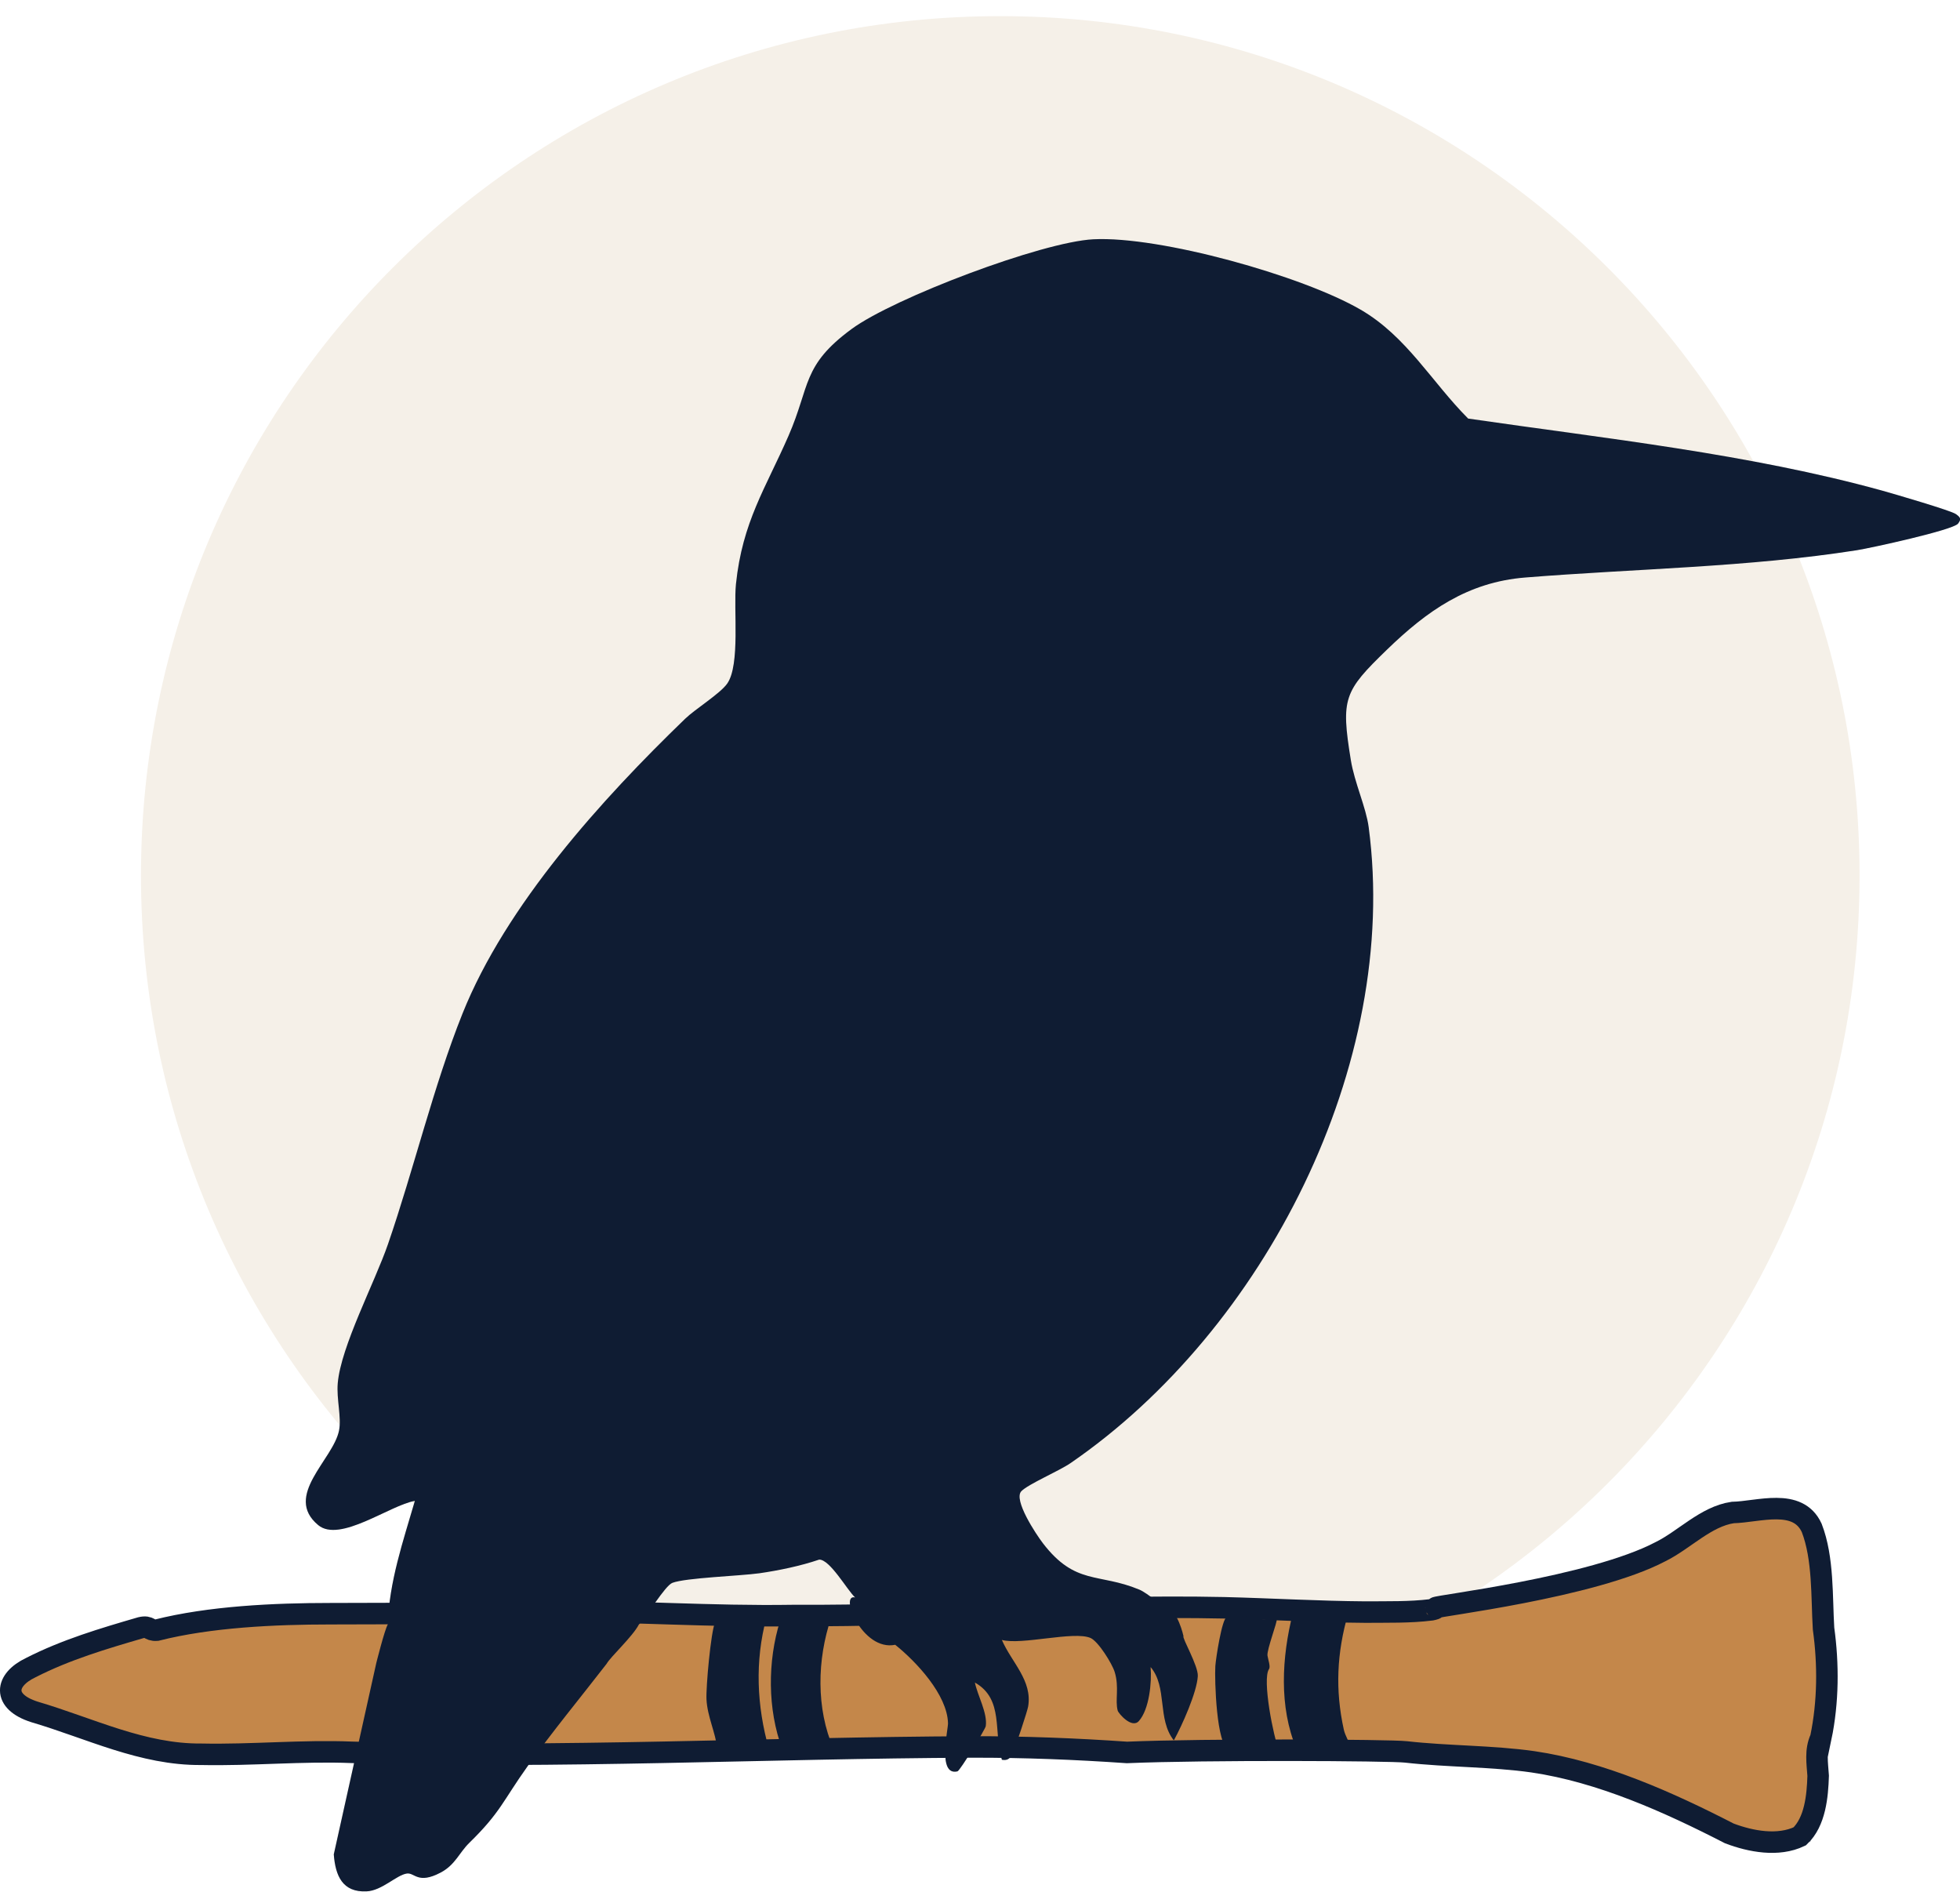
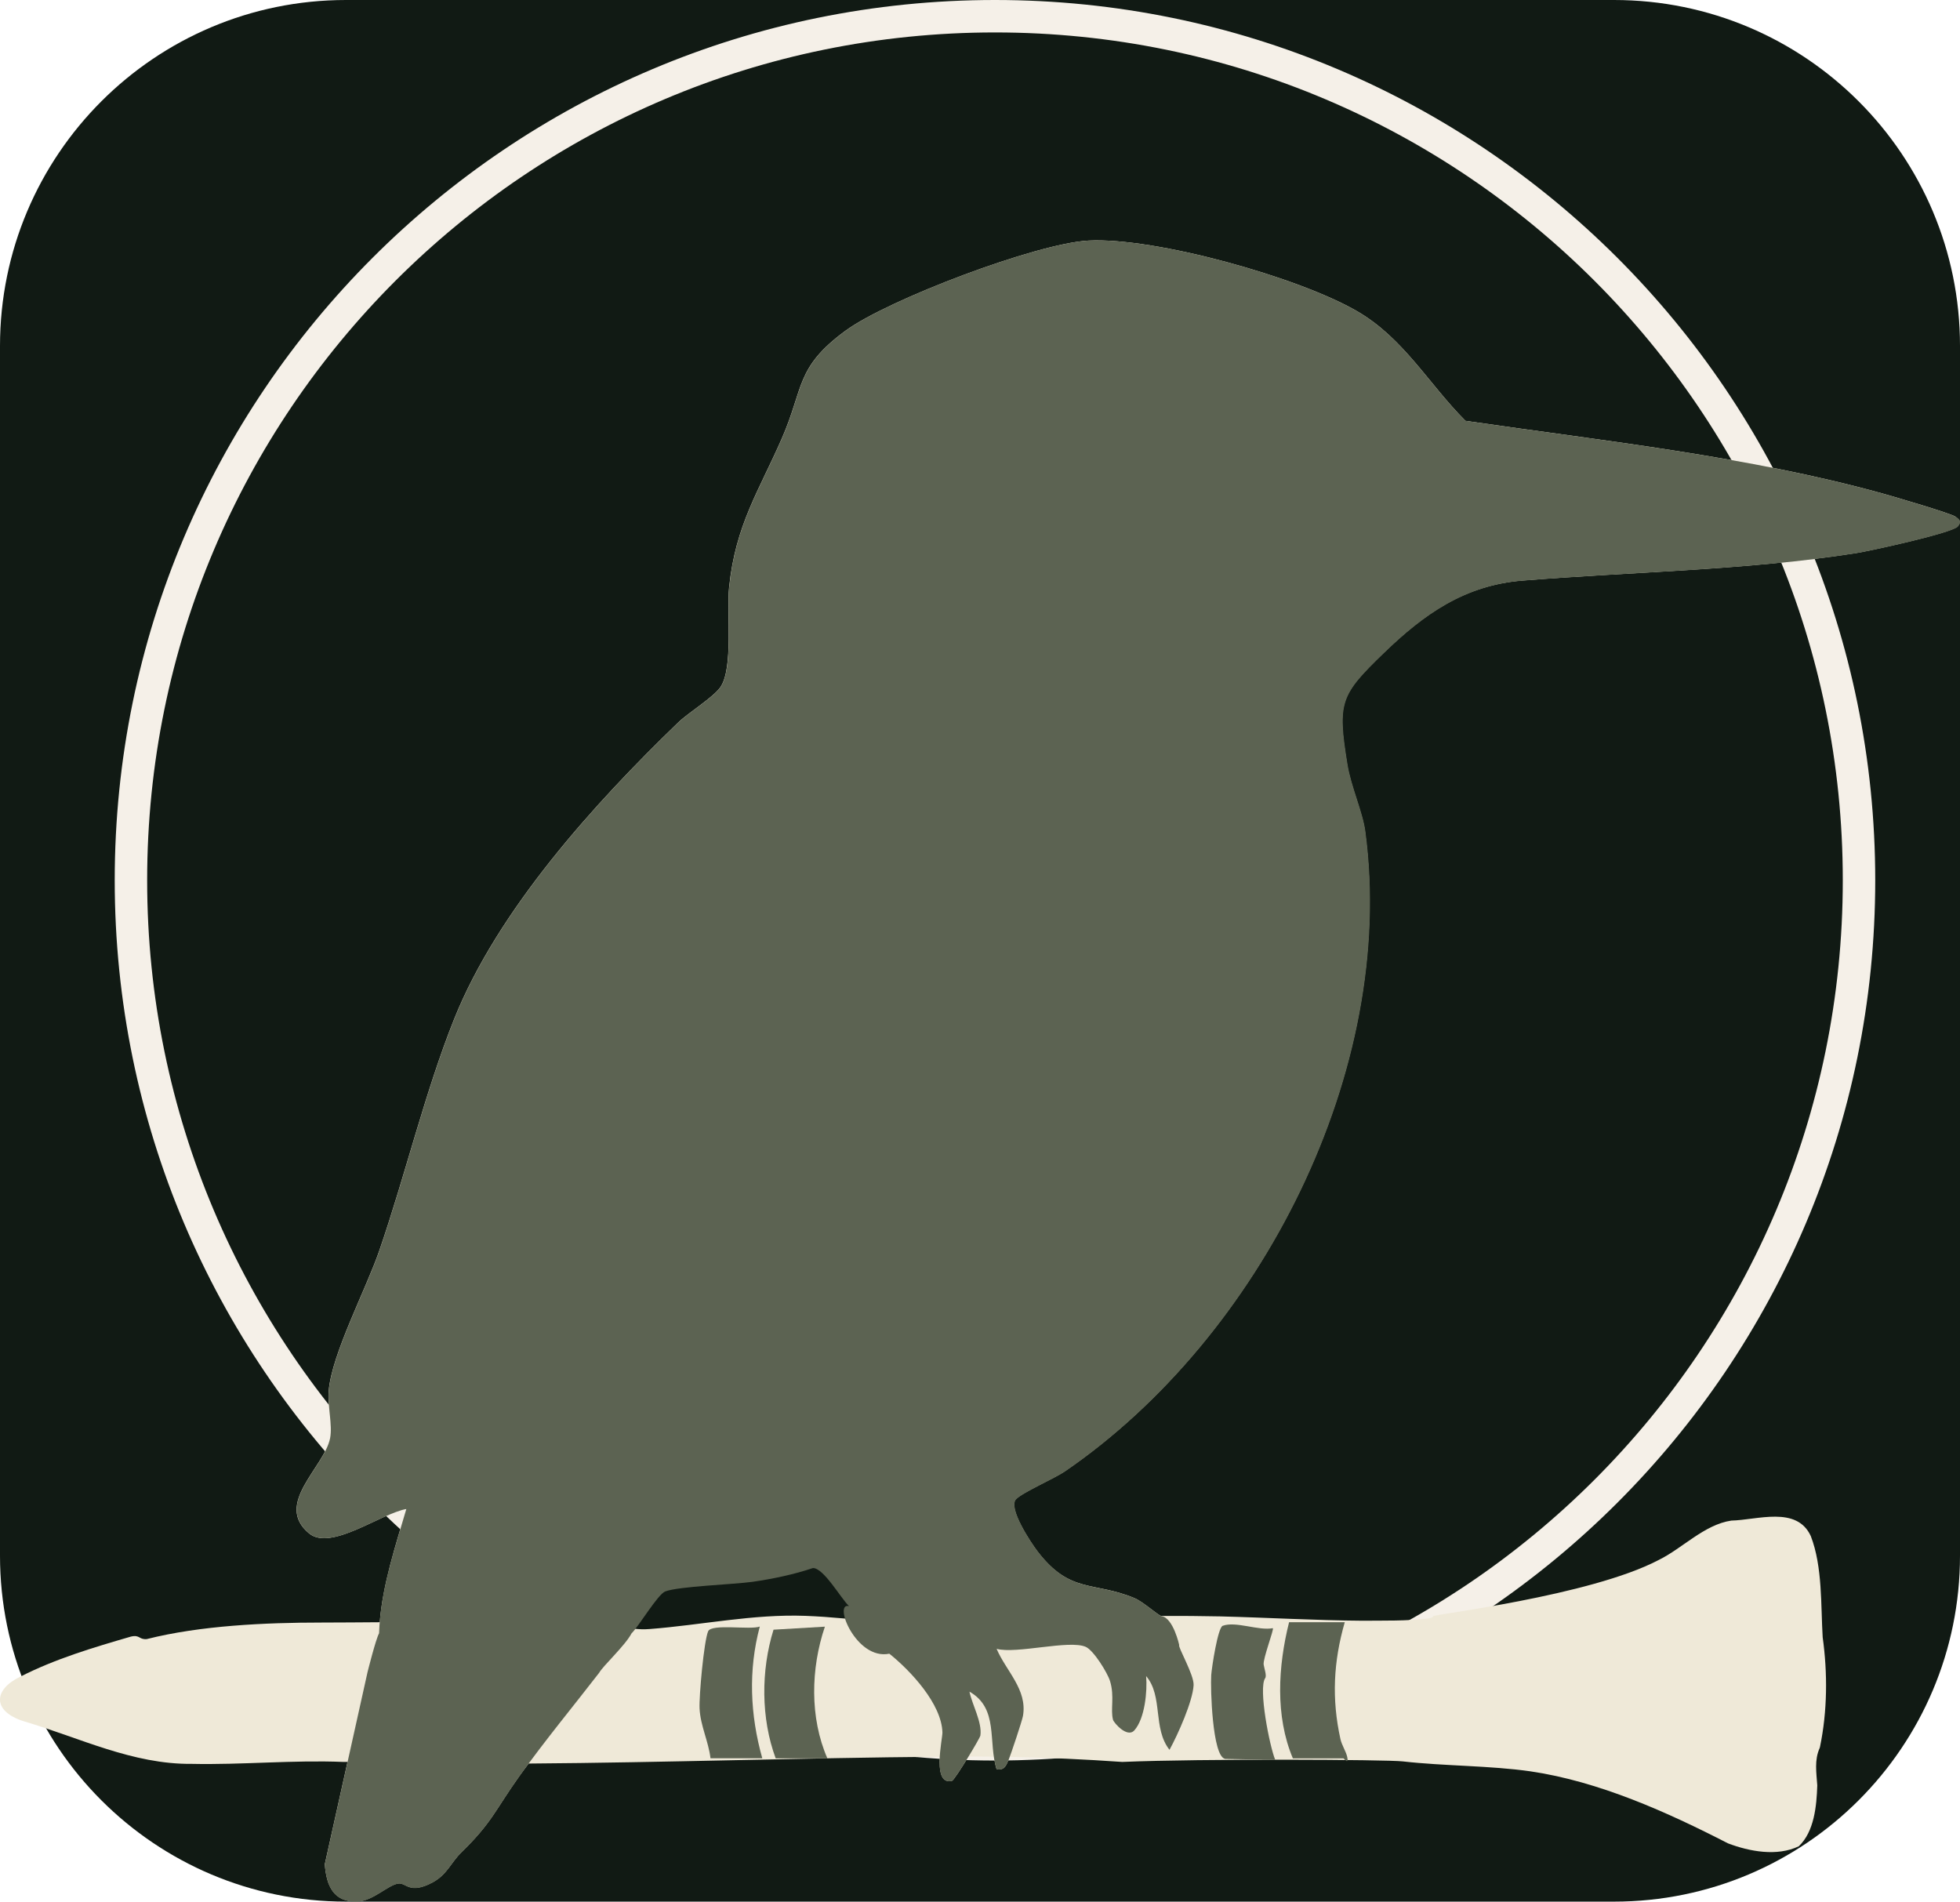
- <svg xmlns="http://www.w3.org/2000/svg" viewBox="0 0 182.27 175.87">
+ <svg xmlns="http://www.w3.org/2000/svg" viewBox="0 0 181.27 175.87">
+   <rect width="181.27" height="175.87" rx="32" fill="#111a14" />
  <defs>
    <style>
-       .cls-1 { fill: #0f1c33; }
-       .cls-2 { fill: #c4874a; stroke: #0f1c33; stroke-width: 2px; stroke-miterlimit: 10; }
-       .cls-3 { fill: #f5f0e8; stroke: none; }
-       .cls-4 { fill: #efe9d8; }
+       .f1 { fill: none; }
+       .f2 { fill: none; stroke: #f5f0e8; stroke-miterlimit: 10; stroke-width: 3px; }
+       .f3 { fill: #efe9d8; }
+       .f4 { fill: #5c6352; }
    </style>
  </defs>
  <g>
-     <circle class="cls-3" cx="93.02" cy="81.41" r="79.91" />
-     <g>
-       <path class="cls-4" d="M181.88,47.8c-.42-.32-5.81-1.89-6.81-2.17-12.4-3.43-25.83-4.86-38.54-6.71-3.39-3.4-5.71-7.63-9.99-10.12-5.42-3.16-18.7-6.87-24.87-6.55-4.81.25-18.55,5.46-22.48,8.34-4.63,3.4-3.84,5.27-5.87,9.93-2.13,4.88-4.29,8-4.89,13.79-.24,2.32.41,7.5-.81,9.25-.66.94-2.98,2.37-3.91,3.27-7.75,7.48-16.67,17.32-20.71,27.42-2.7,6.75-4.53,14.48-6.93,21.44-1.24,3.59-4.37,9.49-4.67,12.92-.13,1.48.36,3.17.12,4.4-.53,2.71-5.21,6.08-1.94,8.8,2.01,1.68,6.68-1.86,8.99-2.25-1,3.45-2.15,6.87-2.45,10.47-1.8.01-3.6.03-5.38.03-5.24,0-11.23.28-16.17,1.53-.74.06-.62-.43-1.47-.23-3.47,1.01-6.98,2.05-10.23,3.71-2.42,1.15-2.68,3.16.33,4.12,5.19,1.53,10.05,3.99,15.53,3.94,4.65.1,9.39-.37,14.02-.18.13,0,.26,0,.39,0l-2.1,9.46c.15,1.98.8,3.54,3.04,3.44,1.44-.06,2.8-1.53,3.76-1.66.72-.1,1.02,1.03,3.14-.09,1.35-.71,1.73-1.85,2.65-2.75,2.93-2.86,3.15-3.94,5.43-7.13.27-.38.55-.75.83-1.12,12.68-.09,25.37-.53,38.03-.63-.07,1.24.07,2.48,1.12,2.23.13-.03.87-1.16,1.53-2.25.78,0,1.57,0,2.35.02.06.39.13.78.25,1.15.71.13.88-.32,1.11-.87.02-.06.06-.15.1-.27,3.49.07,6.97.23,10.41.47,7.28-.31,24.47-.22,25.94-.05,3.89.44,8.03.38,11.81.92,6.34.93,12.67,3.78,18.27,6.66,1.98.75,4.53,1.24,6.55.27,1.43-1.35,1.65-3.73,1.71-5.63-.08-1.18-.28-2.34.22-3.45l.03-.1c.69-3.33.71-6.83.25-10.15-.18-2.91,0-6.52-1.1-9.36-1.3-2.82-4.95-1.48-7.35-1.43-2.5.37-4.51,2.56-6.71,3.64-6.37,3.35-21.03,5.06-20.9,5.21.07.06-.03.09-.1.12-.08.03-.18.06-.32.08-2.01.25-4.06.19-6.11.21-4.37-.03-8.77-.29-13.14-.4-1.82-.04-3.63-.05-5.45-.04-.3-.07-1.69-1.33-2.47-1.65-3.8-1.58-5.94-.37-8.97-4.32-.65-.85-2.76-4.04-2-4.83.64-.66,3.49-1.87,4.57-2.61,18.03-12.38,30.66-37.04,27.72-59.14-.24-1.83-1.32-4.13-1.66-6.24-.93-5.73-.65-6.38,3.36-10.26,3.73-3.61,7.5-6.28,12.86-6.71,10.2-.82,20.73-.95,30.86-2.54,1.31-.21,8.92-1.87,9.39-2.47.35-.45.19-.6-.2-.89ZM89.66,150.42c-4.77.08-9.42-.8-14.17-.98-4.83-.18-9.62.85-14.41,1.22-8.1.63-8.03-11.97,0-12.59,4.81-.38,9.58-1.37,14.41-1.22,4.75.15,9.39,1.06,14.17.98,8.12-.14,8.1,12.46,0,12.59Z" />
-       <path class="cls-2" d="M169.33,161.58c.69-3.33.71-6.83.25-10.15-.18-2.91,0-6.52-1.1-9.36-1.3-2.82-4.95-1.48-7.35-1.43-2.5.37-4.51,2.56-6.71,3.64-6.37,3.35-21.03,5.06-20.9,5.21.07.06-.03.09-.1.12-.08.03-.18.05-.32.08-2.01.25-4.06.19-6.11.21-4.37-.03-8.77-.29-13.14-.4-13.39-.28-26.78.79-40.16.72-7.49.12-14.97-.42-22.48-.39-6.83.15-13.73.22-20.47.22-5.24,0-11.23.28-16.17,1.53-.74.06-.62-.43-1.47-.23-3.47,1.01-6.98,2.05-10.23,3.71-2.42,1.15-2.68,3.16.33,4.12,5.19,1.53,10.05,3.99,15.53,3.94,4.65.1,9.39-.37,14.02-.18,19.17.58,38.45-.42,57.64-.5,4.83-.01,9.66.18,14.41.51,7.28-.31,24.47-.22,25.94-.05,3.89.44,8.03.38,11.81.92,6.34.93,12.67,3.78,18.27,6.66,1.98.75,4.53,1.24,6.55.27,1.43-1.35,1.65-3.73,1.71-5.63-.08-1.18-.28-2.34.22-3.45l.03-.1Z" />
-       <path class="cls-1" d="M181.88,47.8c-.42-.32-5.81-1.89-6.81-2.17-12.4-3.43-25.83-4.86-38.54-6.71-3.39-3.4-5.71-7.63-9.99-10.12-5.42-3.16-18.7-6.87-24.87-6.55-4.81.25-18.55,5.46-22.47,8.34-4.63,3.4-3.84,5.27-5.87,9.93-2.13,4.88-4.29,8-4.89,13.79-.24,2.32.41,7.5-.81,9.25-.66.94-2.98,2.37-3.91,3.27-7.75,7.48-16.67,17.32-20.71,27.42-2.7,6.75-4.53,14.48-6.93,21.44-1.24,3.59-4.37,9.49-4.67,12.92-.13,1.48.36,3.17.12,4.4-.53,2.71-5.21,6.08-1.94,8.8,2.01,1.68,6.68-1.86,8.99-2.25-1.1,3.78-2.39,7.51-2.52,11.49-.31.55-1.07,3.6-1.07,3.6l-3.95,17.78c.15,1.98.8,3.54,3.04,3.44,1.44-.06,2.8-1.53,3.76-1.66.72-.1,1.02,1.03,3.14-.09,1.35-.71,1.73-1.85,2.65-2.75,2.93-2.86,3.15-3.94,5.43-7.13,2.33-3.26,4.9-6.36,7.35-9.53.37-.66,2.4-2.51,3-3.65.7-.69,2.43-3.62,3.12-3.88,1.24-.47,6.29-.64,8.09-.89,1.8-.26,3.83-.68,5.56-1.27,1-.02,2.58,2.8,3.34,3.52-1.5-.39.66,5.03,3.73,4.4,1.96,1.57,4.84,4.64,4.91,7.29.01.61-1,4.93.88,4.48.24-.06,2.59-3.93,2.63-4.2.18-1.22-.77-2.87-1.01-4.06,2.73,1.55,1.7,4.64,2.51,7.18.71.13.88-.32,1.11-.87.21-.5,1.25-3.61,1.33-4.07.42-2.43-1.56-4.14-2.44-6.2,1.83.5,6.73-.86,8.25-.18.72.32,2,2.38,2.24,3.16.44,1.43.02,2.63.28,3.59.07.26,1.31,1.71,1.97.97.97-1.09,1.21-3.61,1.09-5.02,1.59,1.87.59,4.83,2.16,6.82.77-1.4,2.15-4.48,2.23-5.98.05-.96-1.49-3.57-1.33-3.71,0,0-.55-2.51-1.63-2.67-.28-.04-1.69-1.33-2.48-1.66-3.8-1.58-5.94-.37-8.97-4.32-.65-.85-2.76-4.04-2-4.83.64-.66,3.49-1.87,4.57-2.61,18.03-12.38,30.66-37.04,27.73-59.14-.24-1.83-1.32-4.13-1.66-6.24-.93-5.73-.65-6.38,3.36-10.26,3.73-3.61,7.5-6.28,12.86-6.71,10.2-.82,20.73-.95,30.86-2.54,1.31-.21,8.92-1.87,9.39-2.47.35-.45.19-.6-.2-.89Z" />
-       <path class="cls-1" d="M66.71,162.62c-.18-1.56-.93-3.01-1.01-4.6-.06-1.13.4-6.22.79-7.15.31-.73,3.9-.11,4.78-.44-1.08,4.04-.9,8.17.23,12.18h-4.79Z" />
-       <path class="cls-1" d="M72.74,162.62c-1.37-3.69-1.37-8.14-.2-11.9l4.75-.28c-1.31,3.86-1.41,8.43.23,12.18h-4.79Z" />
-       <path class="cls-1" d="M125.25,162.62h-4.68c-1.65-3.92-1.37-8.52-.35-12.59h5.15c-1.05,3.65-1.22,7.09-.4,10.81.13.57.53,1.17.63,1.66.16.77-.32.12-.35.12Z" />
-       <path class="cls-1" d="M114.28,162.66c-1.16-.28-1.34-6.53-1.26-7.74.05-.72.61-4.39,1.06-4.56,1.21-.45,3.32.48,4.64.22.12.12-.93,2.82-.85,3.37.06.38.3,1.02.14,1.25-.65.95.41,6.31.93,7.56l-4.68-.09Z" />
-     </g>
+     <circle class="f2" cx="92.02" cy="81.41" r="79.91" />
+     <path class="f3" d="M180.88,47.8c-.42-.32-5.81-1.89-6.81-2.17-12.4-3.43-25.83-4.86-38.54-6.71-3.39-3.4-5.71-7.63-9.99-10.12-5.42-3.16-18.7-6.87-24.87-6.55-4.81.25-18.55,5.46-22.48,8.34-4.63,3.4-3.84,5.27-5.87,9.93-2.13,4.88-4.29,8-4.89,13.79-.24,2.32.41,7.5-.81,9.25-.66.94-2.98,2.37-3.91,3.27-7.75,7.48-16.67,17.32-20.71,27.42-2.7,6.75-4.53,14.48-6.93,21.44-1.24,3.59-4.37,9.49-4.67,12.92-.13,1.48.36,3.17.12,4.4-.53,2.71-5.21,6.08-1.94,8.8,2.01,1.68,6.68-1.86,8.99-2.25-1,3.45-2.15,6.87-2.45,10.47-1.8.01-3.6.03-5.38.03-5.24,0-11.23.28-16.17,1.53-.74.06-.62-.43-1.47-.23-3.47,1.01-6.98,2.05-10.23,3.71-2.42,1.15-2.68,3.16.33,4.12,5.19,1.53,10.05,3.99,15.53,3.94,4.65.1,9.39-.37,14.02-.18.13,0,.26,0,.39,0l-2.1,9.46c.15,1.98.8,3.54,3.04,3.44,1.44-.06,2.8-1.53,3.76-1.66.72-.1,1.02,1.03,3.14-.09,1.35-.71,1.73-1.85,2.65-2.75,2.93-2.86,3.15-3.94,5.43-7.13.27-.38.55-.75.83-1.12,12.68-.09,25.37-.53,38.03-.63-.07,1.24.07,2.48,1.12,2.23.13-.03.87-1.16,1.53-2.25.78,0,1.57,0,2.35.02.06.39.13.78.25,1.15.71.13.88-.32,1.11-.87.02-.06.06-.15.1-.27,3.49.07,6.97.23,10.41.47,7.28-.31,24.47-.22,25.94-.05,3.89.44,8.03.38,11.81.92,6.34.93,12.67,3.78,18.27,6.66,1.98.75,4.53,1.24,6.55.27,1.43-1.35,1.65-3.73,1.71-5.63-.08-1.18-.28-2.34.22-3.45l.03-.1c.69-3.33.71-6.83.25-10.15-.18-2.91,0-6.52-1.1-9.36-1.3-2.82-4.95-1.48-7.35-1.43-2.5.37-4.51,2.56-6.71,3.64-6.37,3.35-21.03,5.06-20.9,5.21.07.06-.03.09-.1.12-.08.03-.18.06-.32.08-2.01.25-4.06.19-6.11.21-4.37-.03-8.77-.29-13.14-.4-1.82-.04-3.63-.05-5.45-.04-.3-.07-1.69-1.33-2.47-1.65-3.8-1.58-5.94-.37-8.97-4.32-.65-.85-2.76-4.04-2-4.83.64-.66,3.49-1.87,4.57-2.61,18.03-12.38,30.66-37.04,27.72-59.14-.24-1.83-1.32-4.13-1.66-6.24-.93-5.73-.65-6.38,3.36-10.26,3.73-3.61,7.5-6.28,12.86-6.71,10.2-.82,20.73-.95,30.86-2.54,1.31-.21,8.92-1.87,9.39-2.47.35-.45.19-.6-.2-.89ZM88.66,150.42c-4.77.08-9.42-.8-14.17-.98-4.83-.18-9.62.85-14.41,1.22-8.1.63-8.03-11.97,0-12.59,4.81-.38,9.58-1.37,14.41-1.22,4.75.15,9.39,1.06,14.17.98,8.12-.14,8.1,12.46,0,12.59Z" />
+     <path class="f4" d="M180.88,47.8c-.42-.32-5.81-1.89-6.81-2.17-12.4-3.43-25.83-4.86-38.54-6.71-3.39-3.4-5.71-7.63-9.99-10.12-5.42-3.16-18.7-6.87-24.87-6.55-4.81.25-18.55,5.46-22.47,8.34-4.63,3.4-3.84,5.27-5.87,9.93-2.13,4.88-4.29,8-4.89,13.79-.24,2.32.41,7.5-.81,9.25-.66.94-2.98,2.37-3.91,3.27-7.75,7.48-16.67,17.32-20.71,27.42-2.7,6.75-4.53,14.48-6.93,21.44-1.24,3.59-4.37,9.49-4.67,12.92-.13,1.48.36,3.17.12,4.4-.53,2.71-5.21,6.08-1.94,8.8,2.01,1.68,6.68-1.86,8.99-2.25-1.1,3.78-2.39,7.51-2.52,11.49-.31.55-1.07,3.6-1.07,3.6l-3.95,17.78c.15,1.98.8,3.54,3.04,3.44,1.44-.06,2.8-1.53,3.76-1.66.72-.1,1.02,1.03,3.14-.09,1.35-.71,1.73-1.85,2.65-2.75,2.93-2.86,3.15-3.94,5.43-7.13,2.33-3.26,4.9-6.36,7.35-9.53.37-.66,2.4-2.51,3-3.65.7-.69,2.43-3.62,3.12-3.88,1.24-.47,6.29-.64,8.09-.89,1.8-.26,3.83-.68,5.56-1.27,1-.02,2.58,2.8,3.34,3.52-1.5-.39.66,5.03,3.73,4.4,1.96,1.57,4.84,4.64,4.91,7.29.01.61-1,4.93.88,4.48.24-.06,2.59-3.93,2.63-4.2.18-1.22-.77-2.87-1.01-4.06,2.73,1.55,1.7,4.64,2.51,7.18.71.13.88-.32,1.11-.87.21-.5,1.25-3.61,1.33-4.07.42-2.43-1.56-4.14-2.44-6.2,1.83.5,6.73-.86,8.25-.18.72.32,2,2.38,2.24,3.16.44,1.43.02,2.63.28,3.59.07.26,1.31,1.71,1.97.97.97-1.09,1.21-3.61,1.09-5.02,1.59,1.87.59,4.83,2.16,6.82.77-1.4,2.15-4.48,2.23-5.98.05-.96-1.49-3.57-1.33-3.71,0,0-.55-2.51-1.63-2.67-.28-.04-1.69-1.33-2.48-1.66-3.8-1.58-5.94-.37-8.97-4.32-.65-.85-2.76-4.04-2-4.83.64-.66,3.49-1.87,4.57-2.61,18.03-12.38,30.66-37.04,27.73-59.14-.24-1.83-1.32-4.13-1.66-6.24-.93-5.73-.65-6.38,3.36-10.26,3.73-3.61,7.5-6.28,12.86-6.71,10.2-.82,20.73-.95,30.86-2.54,1.31-.21,8.92-1.87,9.39-2.47.35-.45.19-.6-.2-.89Z" />
+     <path class="f4" d="M65.71,162.62c-.18-1.56-.93-3.01-1.01-4.6-.06-1.13.4-6.22.79-7.15.31-.73,3.9-.11,4.78-.44-1.08,4.04-.9,8.17.23,12.18h-4.79Z" />
+     <path class="f4" d="M71.74,162.62c-1.37-3.69-1.37-8.14-.2-11.9l4.75-.28c-1.31,3.86-1.41,8.43.23,12.18h-4.79Z" />
+     <path class="f4" d="M124.25,162.62h-4.68c-1.65-3.92-1.37-8.52-.35-12.59h5.15c-1.05,3.65-1.22,7.09-.4,10.81.13.57.53,1.17.63,1.66.16.77-.32.12-.35.12Z" />
+     <path class="f4" d="M113.28,162.66c-1.16-.28-1.34-6.53-1.26-7.74.05-.72.61-4.39,1.06-4.56,1.21-.45,3.32.48,4.64.22.12.12-.93,2.82-.85,3.37.06.38.3,1.02.14,1.25-.65.95.41,6.31.93,7.56l-4.68-.09Z" />
  </g>
</svg>
